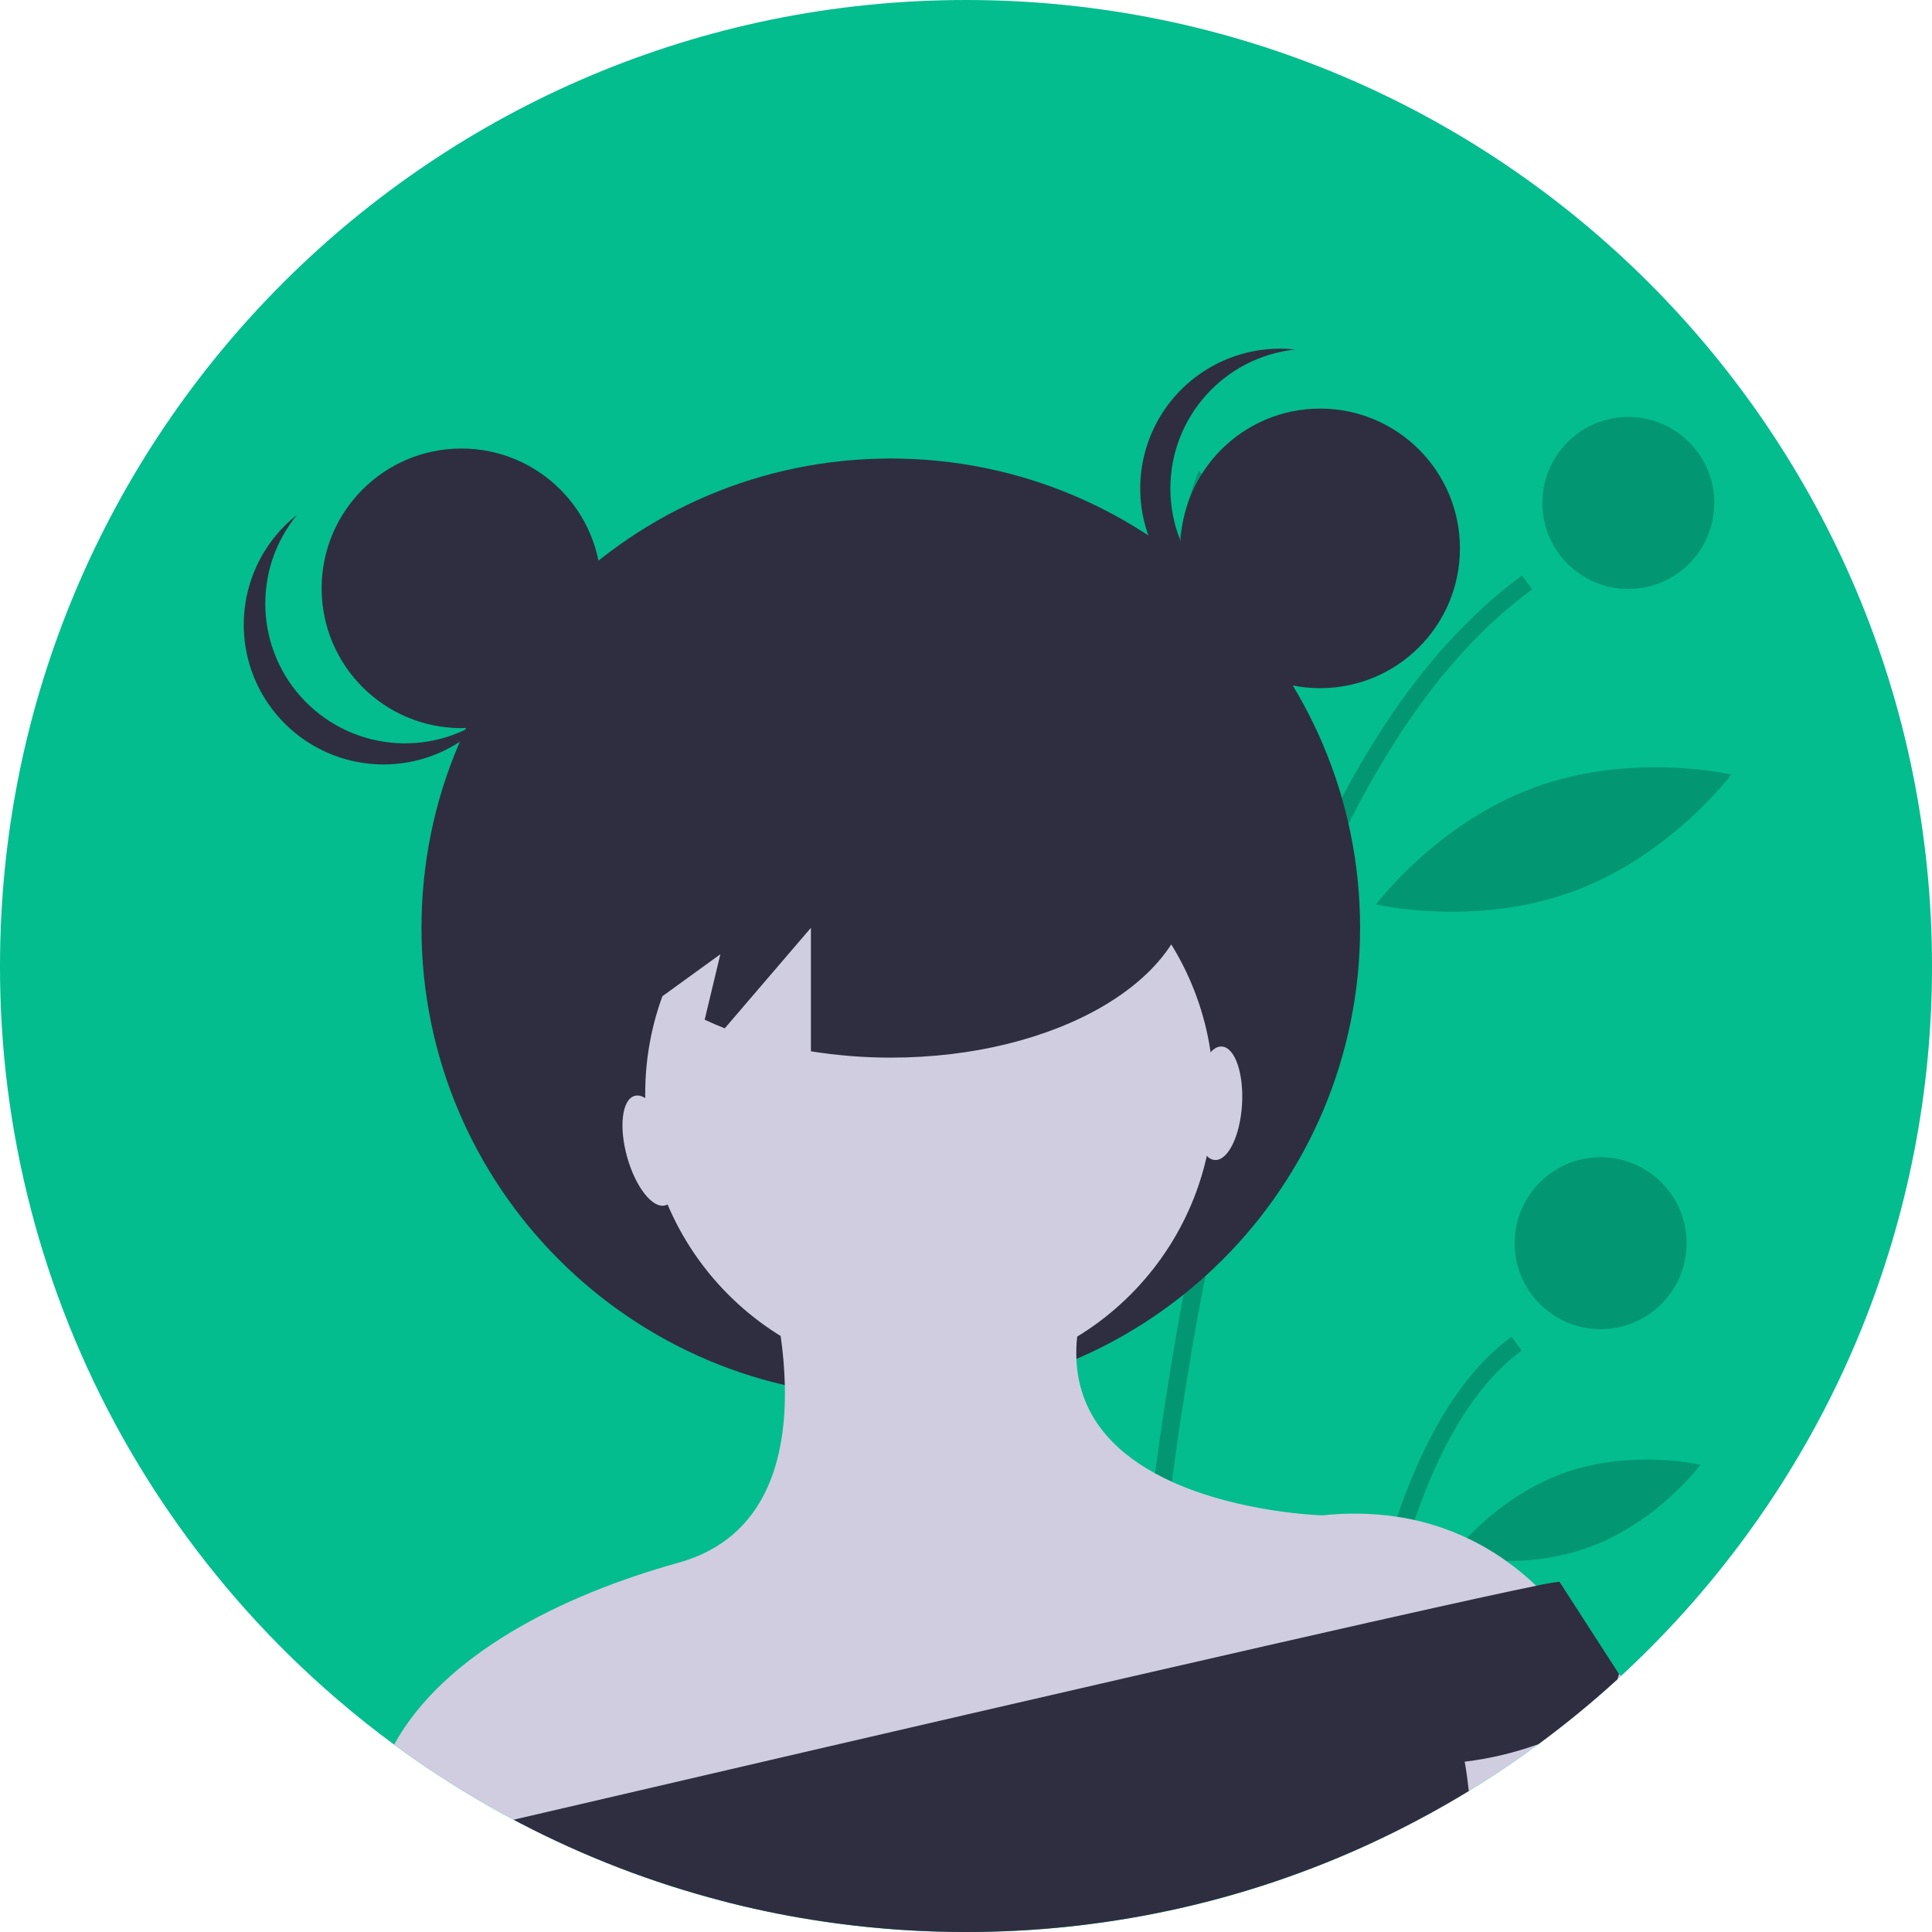
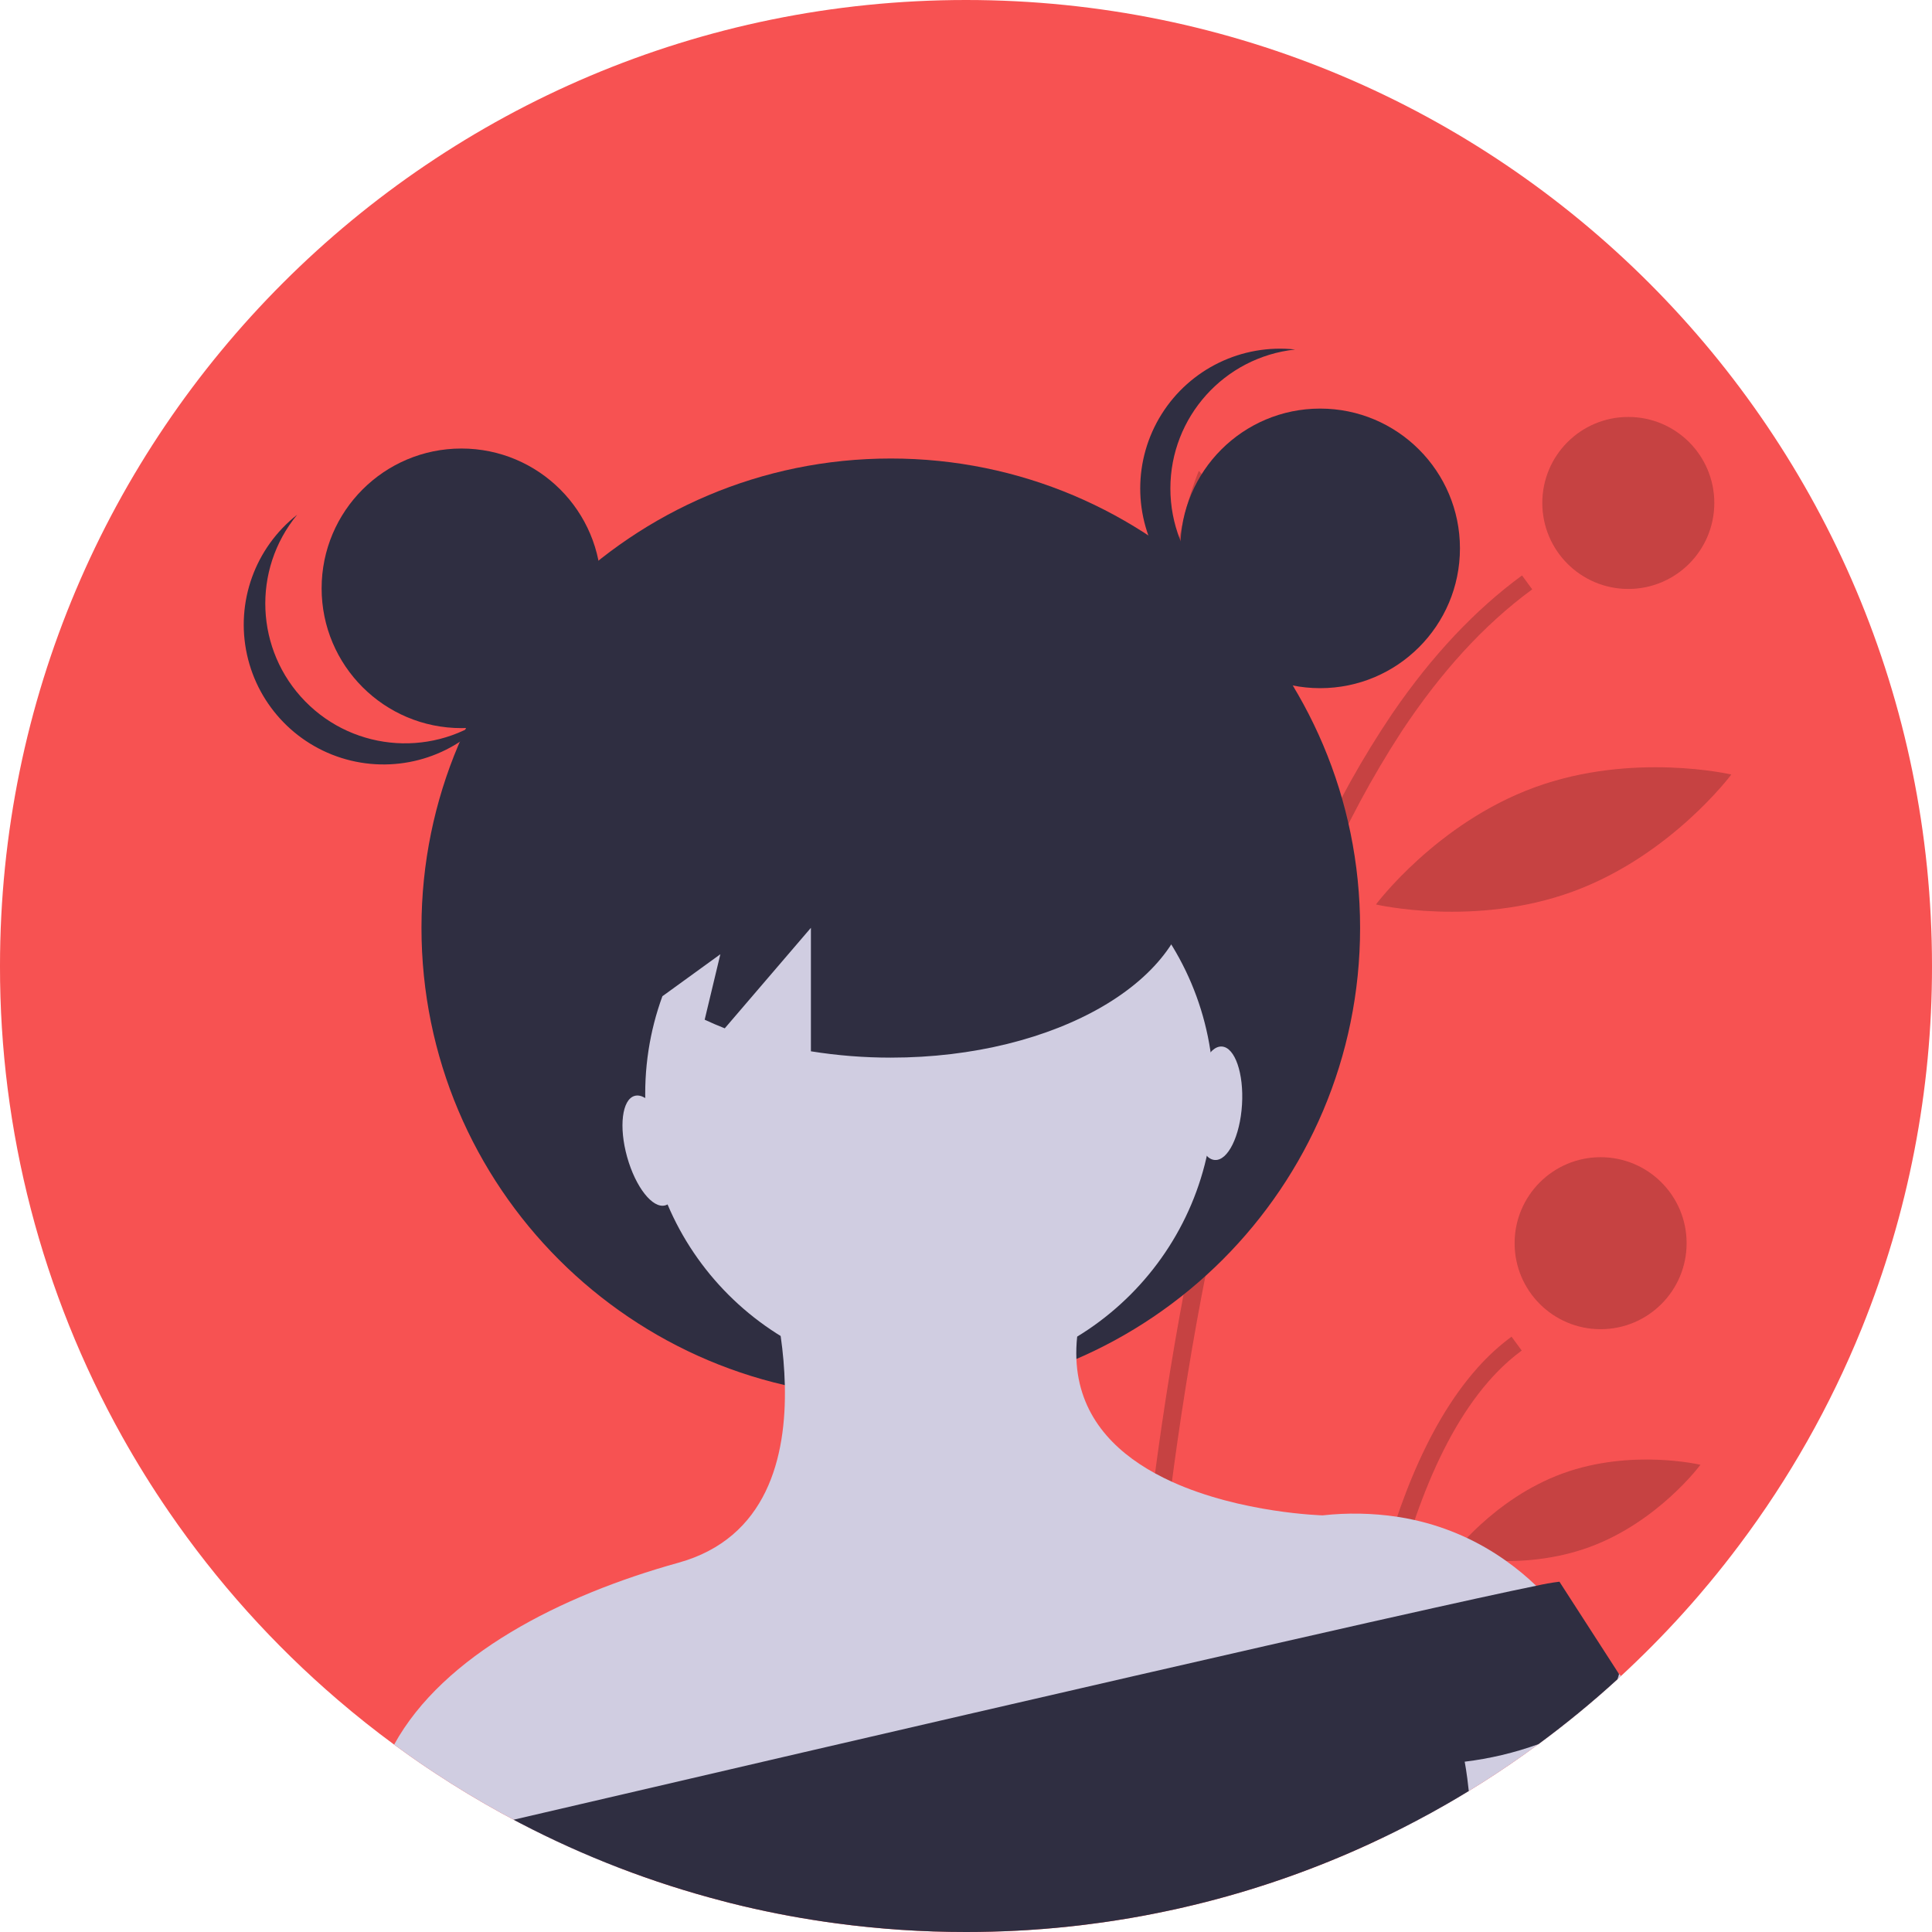
<svg xmlns="http://www.w3.org/2000/svg" data-name="Layer 1" width="676" height="676" viewBox="0 0 676 676">
-   <path d="M938,450a337.1,337.1,0,0,1-24.55,126.7c-.04.09-.07.17-.11.26v.01a336.513,336.513,0,0,1-42.79,75.64q-5.055,6.75-10.43,13.22c-1.31,1.58-2.64,3.15-3.97,4.7q-10.275,11.925-21.62,22.85-2.64,2.55-5.34,5.04c-.42.39-.84.77-1.26,1.16a337.819,337.819,0,0,1-27.65,22.7q-9.675,7.155-19.86,13.59-2.235,1.425-4.5,2.8-3.93,2.4-7.93,4.69-5.22,3-10.57,5.81c-1.44.77-2.89,1.51-4.34,2.25-2.12,1.09-4.25,2.14-6.4,3.17-.37.18-.74.36-1.11.53-1.4.68-2.82,1.34-4.24,2a334.896,334.896,0,0,1-57.46,20.39c-.11.03-.21.05-.32.08-1.29.33-2.59.65-3.89.96-.97.24-1.95.47-2.93.69a2.488,2.488,0,0,1-.37.09c-2.01.47-4.02.92-6.05,1.33-1.14.24-2.28.48-3.42.71-.69.15-1.39.28-2.08.41-.87.17-1.73.33-2.6.5-.48.1-.96.18-1.45.26-1.1.2-2.2.4-3.29.59-1.86.32-3.74.63-5.61.91-1.36.21-2.71.41-4.07.6-1.6.23-3.2.44-4.81.64-.44.07-.88.12-1.32.17q-.855.105-1.71.21c-1.15.14-2.3.27-3.46.39-.6.07-1.19.13-1.79.19q-1.71.18-3.42.33c-1.47.14-2.94.26-4.42.38-1.8.14-3.59.27-5.4.38-1.16.07-2.32.14-3.49.2-2.98.16-5.96.27-8.96.35-1.49.04-2.99.07-4.49.09h-.03c-1.49.02-2.99.03-4.49.03a339.151,339.151,0,0,1-45.45-3.04q-16.575-2.22-32.62-6.02c-.43-.1-.86-.2-1.28-.31-1.08-.25-2.15-.52-3.22-.79-.95-.24-1.89-.49-2.84-.74a335.357,335.357,0,0,1-70.6-27.19c-.11-.06-.23-.12-.34-.18-.65-.34-1.29-.67-1.93-1.02q-2.115-1.11-4.21-2.26-11.925-6.555-23.24-14.02-2.91-1.905-5.76-3.87c-.61-.42-1.21-.84-1.81-1.26-.63-.44-1.26-.88-1.88-1.32q-2.475-1.755-4.92-3.55-10.125-7.44-19.65-15.61a339.74,339.74,0,0,1-59.16-65.85Q312.315,628.19,304.71,614.59A336.39,336.39,0,0,1,262,450c0-186.67,151.33-338,338-338S938,263.33,938,450Z" transform="translate(-262 -112)" fill="#03bd8e" />
+   <path d="M938,450a337.1,337.1,0,0,1-24.55,126.7c-.04.09-.07.17-.11.26v.01a336.513,336.513,0,0,1-42.79,75.64q-5.055,6.75-10.43,13.22c-1.31,1.58-2.64,3.15-3.97,4.7q-10.275,11.925-21.62,22.85-2.64,2.55-5.34,5.04c-.42.39-.84.77-1.26,1.16a337.819,337.819,0,0,1-27.65,22.7q-9.675,7.155-19.86,13.59-2.235,1.425-4.5,2.8-3.93,2.4-7.93,4.69-5.22,3-10.57,5.81c-1.44.77-2.89,1.51-4.34,2.25-2.12,1.09-4.25,2.14-6.4,3.17-.37.18-.74.36-1.11.53-1.4.68-2.82,1.34-4.24,2a334.896,334.896,0,0,1-57.46,20.39c-.11.03-.21.05-.32.08-1.29.33-2.59.65-3.89.96-.97.24-1.95.47-2.93.69a2.488,2.488,0,0,1-.37.09c-2.01.47-4.02.92-6.05,1.33-1.14.24-2.28.48-3.42.71-.69.15-1.39.28-2.08.41-.87.17-1.73.33-2.6.5-.48.1-.96.18-1.45.26-1.1.2-2.2.4-3.29.59-1.86.32-3.74.63-5.61.91-1.36.21-2.71.41-4.07.6-1.6.23-3.2.44-4.81.64-.44.07-.88.12-1.32.17q-.855.105-1.71.21c-1.15.14-2.3.27-3.46.39-.6.07-1.19.13-1.79.19q-1.71.18-3.42.33c-1.47.14-2.94.26-4.42.38-1.8.14-3.59.27-5.4.38-1.16.07-2.32.14-3.49.2-2.98.16-5.96.27-8.96.35-1.49.04-2.99.07-4.49.09h-.03c-1.49.02-2.99.03-4.49.03a339.151,339.151,0,0,1-45.45-3.04q-16.575-2.22-32.62-6.02c-.43-.1-.86-.2-1.28-.31-1.08-.25-2.15-.52-3.22-.79-.95-.24-1.89-.49-2.84-.74a335.357,335.357,0,0,1-70.6-27.19c-.11-.06-.23-.12-.34-.18-.65-.34-1.29-.67-1.93-1.02q-2.115-1.11-4.21-2.26-11.925-6.555-23.24-14.02-2.91-1.905-5.76-3.87c-.61-.42-1.21-.84-1.81-1.26-.63-.44-1.26-.88-1.88-1.32q-2.475-1.755-4.92-3.55-10.125-7.44-19.65-15.61a339.74,339.74,0,0,1-59.16-65.85Q312.315,628.19,304.71,614.59A336.39,336.39,0,0,1,262,450c0-186.67,151.33-338,338-338S938,263.33,938,450Z" transform="translate(-262 -112)" fill="#f75252" />
  <path d="M654.35,778.63c1.08-.25,2.15-.52,3.22-.79.95-.24,1.89-.49,2.84-.74.05-1.99.12-4.18.19-6.55.59-18.56,1.98-48.44,5.26-84.44q.27-2.895.54-5.83c1.17-12.2,2.54-25.03,4.18-38.33.05-.44.11-.87.16-1.31,1.33-10.78,2.84-21.85,4.54-33.13q1.785-11.835,3.86-23.93c.1-.56.2-1.13.3-1.69.4-2.33.81-4.65,1.23-6.99,1.17-6.51,2.42-13.06,3.73-19.61,4.61-23.04,10.1-46.22,16.65-68.77a550.909,550.909,0,0,1,24.53-68.61,338.806,338.806,0,0,1,26.74-49.83c.15-.23.3-.45.45-.68,13.15-19.81,28.18-36.62,45.34-49.19l-3.56-4.86q-24.66,18.075-45.24,48.1c-.07.1-.13.19-.2.29A327.437,327.437,0,0,0,722.19,410a527.395,527.395,0,0,0-25.68,69.37q-9.84,33.03-17.65,71.57-2.745,13.575-5.24,27.82c-.28,1.62-.56,3.24-.84,4.87,0,.02-.01.05-.01.07-.43,2.5-.84,5-1.26,7.53q-1.56,9.555-2.94,18.96-2.13,14.49-3.85,28.48-.57,4.62-1.1,9.17-.75,6.42-1.42,12.67-.945,8.7-1.73,17.03l-.15,1.53c-.08.88-.16,1.76-.24,2.63C656.02,725.49,654.75,760.86,654.35,778.63Z" transform="translate(-262 -112)" opacity="0.2" />
  <path d="M731.01,749.91c.11-.06.23-.12.34-.18,2.06-1.07,4.1-2.16,6.14-3.28.67-7.98,1.57-16.75,2.75-25.97.25-1.9.5-3.83.78-5.77.14-1.04.29-2.09.44-3.15,1.18-8.12,2.58-16.5,4.26-24.92,6.83-34.36,18.17-69.48,37-91.16,1.01-1.17,2.04-2.29,3.11-3.38a67.662,67.662,0,0,1,8.61-7.55l-3.56-4.85a77.071,77.071,0,0,0-11.8,10.79q-1.875,2.085-3.66,4.34c-17.33,21.81-28.15,54.1-34.89,86.07-1.76,8.34-3.24,16.67-4.5,24.78q-.48,3.18-.92,6.3C733.16,725.72,731.87,738.7,731.01,749.91Z" transform="translate(-262 -112)" opacity="0.2" />
  <circle cx="569.738" cy="175.982" r="30.089" opacity="0.2" />
  <circle cx="560.049" cy="434.991" r="30.089" opacity="0.2" />
  <path d="M712.286,338.521c6.38,35.997-7.705,68.592-7.705,68.592s-24.43-25.768-30.81-61.766,7.705-68.592,7.705-68.592S705.905,302.524,712.286,338.521Z" transform="translate(-262 -112)" opacity="0.2" />
  <path d="M812.282,423.971c-34.335,12.555-68.837,4.498-68.837,4.498s21.166-28.413,55.501-40.968,68.837-4.498,68.837-4.498S846.617,411.416,812.282,423.971Z" transform="translate(-262 -112)" opacity="0.2" />
  <path d="M818.105,653.333c-24.066,8.8-48.283,3.059-48.283,3.059s14.802-20.008,38.868-28.808,48.283-3.059,48.283-3.059S842.171,644.533,818.105,653.333Z" transform="translate(-262 -112)" opacity="0.2" />
  <path d="M701.96,648.27l1.22.63C703.06,650.2,702.77,651,701.96,648.27Z" transform="translate(-262 -112)" fill="#2f2e41" />
  <path d="M703.57,648.69c.01.14.03.29.04.43l-.43-.22c.01-.13.02-.27.04-.41C703.32,646.74,703.2,644.67,703.57,648.69Z" transform="translate(-262 -112)" fill="#2f2e41" />
  <circle cx="311.683" cy="324.641" r="164.209" fill="#2f2e41" />
  <circle cx="325.2" cy="382.713" r="99.444" fill="#d0cde1" />
  <path d="M814.27,685.31l-.12.03-23.13,5.55-48.16,11.56-6.57,1.58L663.05,721.6l-6.22,1.5L479.14,765.74a333.639,333.639,0,0,1-35.15-15.83c-.11-.06-.23-.12-.34-.18-.65-.34-1.29-.67-1.93-1.02q-2.115-1.11-4.21-2.26-11.925-6.555-23.24-14.02-2.91-1.905-5.76-3.87c-.61-.42-1.21-.84-1.81-1.26-.63-.44-1.26-.88-1.88-1.32q-2.475-1.755-4.92-3.55c17.26-31.37,58.36-52.22,99.46-63.63,31.02-8.62,37.84-36.95,37.25-62.16a146.952,146.952,0,0,0-1.46-17.18,167.478,167.478,0,0,0-5.96-26.74l99.45,3.32,10.26,23.64a53.492,53.492,0,0,0-.27,7.82c.78,19.39,12.75,31.93,27.52,40.02,1.92,1.05,3.89,2.03,5.89,2.94,24.22,11.01,52.73,11.76,52.73,11.76a101.52,101.52,0,0,1,26.09.49q3.15.48,6.12,1.15A88.139,88.139,0,0,1,789.09,658.23a91.601,91.601,0,0,1,10.41,8.63A82.676,82.676,0,0,1,814.27,685.31Z" transform="translate(-262 -112)" fill="#d0cde1" />
  <path d="M829.19,698.42c-.42.39-.84.77-1.26,1.16a337.819,337.819,0,0,1-27.65,22.7q-9.675,7.155-19.86,13.59-2.235,1.425-4.5,2.8-3.93,2.4-7.93,4.69-5.22,3-10.57,5.81c-1.44.77-2.89,1.51-4.34,2.25-2.12,1.09-4.25,2.14-6.4,3.17-.37.18-.74.36-1.11.53l-4.23-3.51,49.68-60.72,9.99-12.21s3.99,0,13.14,6.66a130.993,130.993,0,0,1,14.3,12.34C828.69,697.93,828.94,698.17,829.19,698.42Z" transform="translate(-262 -112)" fill="#d0cde1" />
  <path d="M828.49,697.74a11.392,11.392,0,0,1-.56,1.84,337.819,337.819,0,0,1-27.65,22.7,117.95,117.95,0,0,1-25.79,6.13s.75,3.76,1.43,10.26q-3.93,2.4-7.93,4.69-5.22,3-10.57,5.81c-1.44.77-2.89,1.51-4.34,2.25-2.12,1.09-4.25,2.14-6.4,3.17-.37.18-.74.36-1.11.53-1.4.68-2.82,1.34-4.24,2a334.896,334.896,0,0,1-57.46,20.39c-.11.03-.21.05-.32.08-1.29.33-2.59.65-3.89.96-.97.24-1.95.47-2.93.69a2.488,2.488,0,0,1-.37.09c-2.01.47-4.02.92-6.05,1.33-1.14.24-2.28.48-3.42.71-.69.15-1.39.28-2.08.41-.87.17-1.73.33-2.6.5-.48.1-.96.18-1.45.26-1.1.2-2.2.4-3.29.59-1.86.32-3.74.63-5.61.91-1.36.21-2.71.41-4.07.6-1.6.23-3.2.44-4.81.64-.44.07-.88.12-1.32.17q-.855.105-1.71.21c-1.15.14-2.3.27-3.46.39-.6.07-1.19.13-1.79.19q-1.71.18-3.42.33c-1.47.14-2.94.26-4.42.38-1.8.14-3.59.27-5.4.38-1.16.07-2.32.14-3.49.2-2.98.16-5.96.27-8.96.35-1.49.04-2.99.07-4.49.09h-.03c-1.49.02-2.99.03-4.49.03a339.151,339.151,0,0,1-45.45-3.04q-16.575-2.22-32.62-6.02c-.43-.1-.86-.2-1.28-.31-1.08-.25-2.15-.52-3.22-.79-.95-.24-1.89-.49-2.84-.74a335.357,335.357,0,0,1-70.6-27.19c-.11-.06-.23-.12-.34-.18-.65-.34-1.29-.67-1.93-1.02,54.89-12.79,141.63-32.96,216.9-50.24q3.165-.72,6.29-1.44c27.8-6.38,53.84-12.32,75.87-17.29q3.42-.765,6.7-1.5c23.67-5.32,42.05-9.36,52.02-11.38a81.488,81.488,0,0,1,8.14-1.43l20.81,32.25Z" transform="translate(-262 -112)" fill="#2f2e41" />
  <circle cx="161.449" cy="205.851" r="48.913" fill="#2f2e41" />
  <circle cx="461.917" cy="191.876" r="48.913" fill="#2f2e41" />
  <path d="M671.51,282.913a48.912,48.912,0,0,1,43.673-48.624,48.913,48.913,0,1,0,0,97.248A48.912,48.912,0,0,1,671.51,282.913Z" transform="translate(-262 -112)" fill="#2f2e41" />
  <path d="M368.796,357.416a48.912,48.912,0,0,1-2.836-65.296,48.913,48.913,0,1,0,68.06,69.463A48.912,48.912,0,0,1,368.796,357.416Z" transform="translate(-262 -112)" fill="#2f2e41" />
  <path d="M573.683,359.777c-57.887,0-104.814,27.374-104.814,61.142,0,15.109,9.433,28.918,25.003,39.586l20.178-14.62-5.487,22.904c2.277,1.055,4.602,2.076,7.026,3.02l30.144-35.168v43.204a175.958,175.958,0,0,0,27.95,2.216c57.887,0,104.814-27.374,104.814-61.142S631.57,359.777,573.683,359.777Z" transform="translate(-262 -112)" fill="#2f2e41" />
  <path d="M675.003,303.876s-7.597,34.938,39.874,48.913Z" transform="translate(-262 -112)" fill="#2f2e41" />
  <path d="M468.869,310.235s17.469,39.061-34.938,56.53Z" transform="translate(-262 -112)" fill="#2f2e41" />
  <ellipse cx="489.413" cy="514.602" rx="8.287" ry="19.889" transform="translate(-382.6084 38.98959) rotate(-15.63946)" fill="#d0cde1" />
  <ellipse cx="688.302" cy="498.027" rx="19.889" ry="8.287" transform="translate(-113.0938 1042.414) rotate(-86.47577)" fill="#d0cde1" />
</svg>
